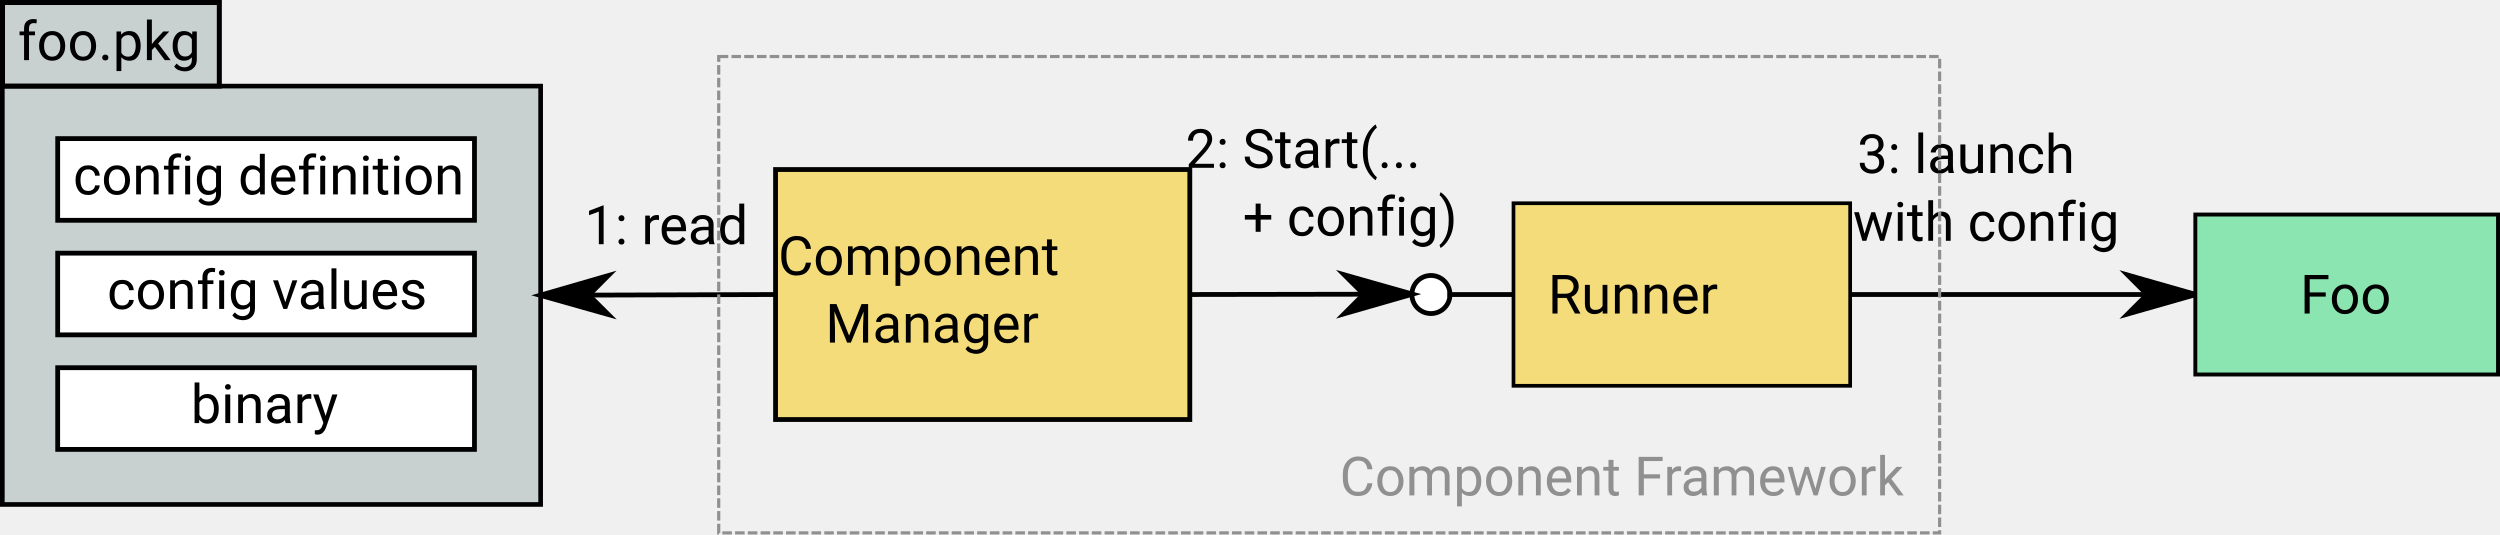
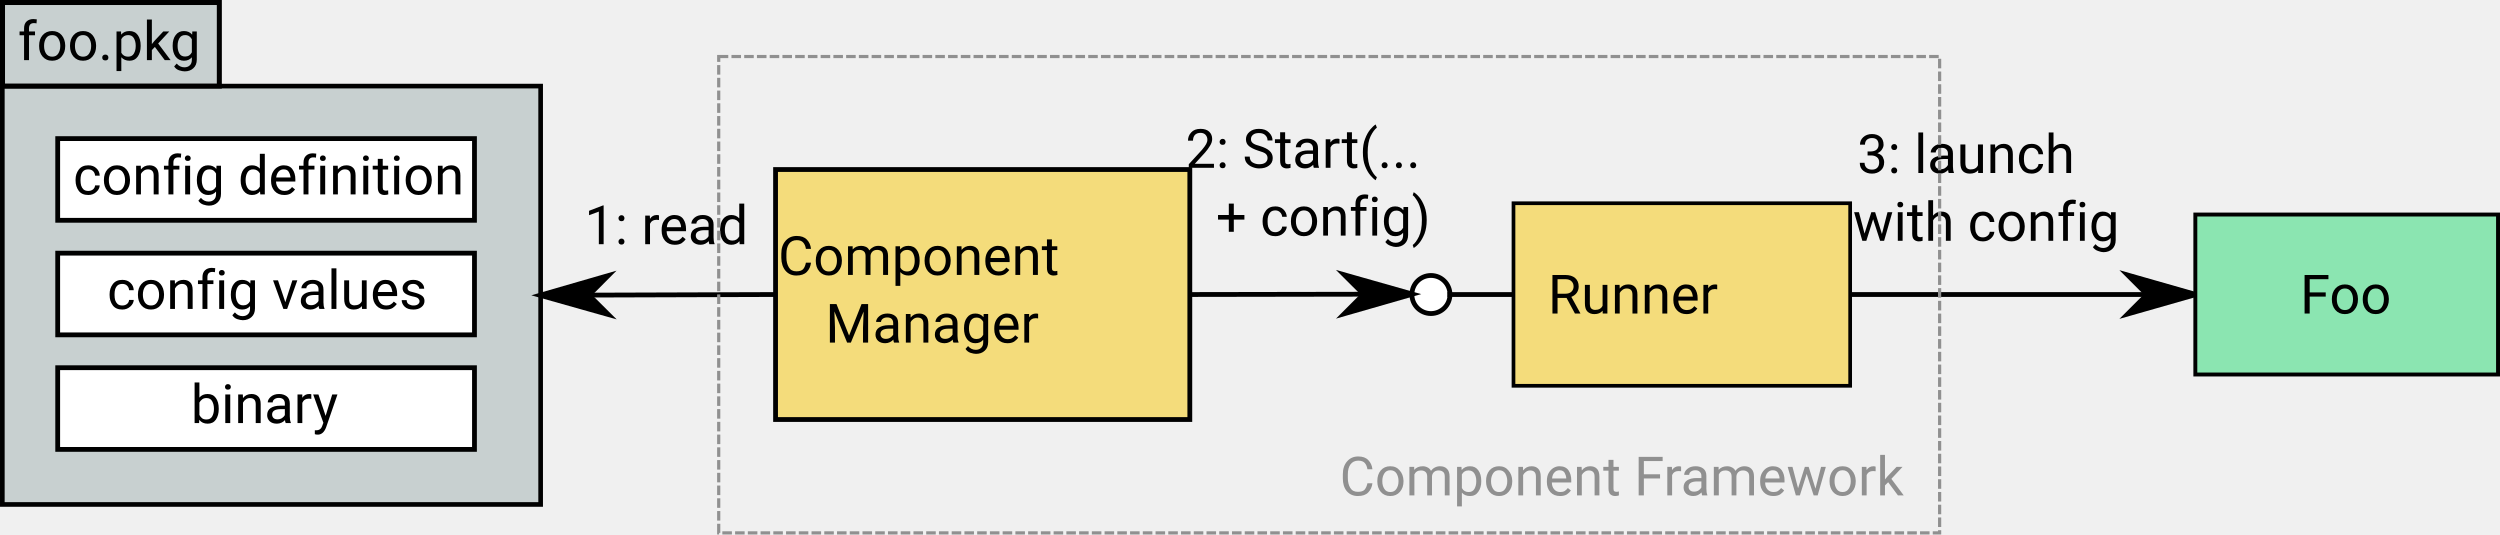
- <svg xmlns="http://www.w3.org/2000/svg" width="195.429mm" height="41.781mm" viewBox="0 0 195.429 41.781" version="1.1" id="svg8">
+ <svg xmlns="http://www.w3.org/2000/svg" id="svg8" width="738.629" height="157.912" version="1.1" viewBox="0 0 195.429 41.781">
  <defs id="defs2">
-     <rect x="12.435" y="73.29" width="41.01" height="20.902" id="rect4469" />
-     <marker style="overflow:visible" id="Arrow1Lend" refX="0" refY="0" orient="auto">
-       <path transform="matrix(-0.8,0,0,-0.8,-10,0)" style="fill:#000000;fill-opacity:1;fill-rule:evenodd;stroke:#000000;stroke-width:1pt;stroke-opacity:1" d="M 0,0 5,-5 -12.5,0 5,5 Z" id="path1592" />
+     <rect id="rect4469" width="41.01" height="20.902" x="12.435" y="73.29" />
+     <marker style="overflow:visible" id="Arrow1Lend" orient="auto" refX="0" refY="0">
+       <path transform="matrix(-0.8,0,0,-0.8,-10,0)" style="fill:#000;fill-opacity:1;fill-rule:evenodd;stroke:#000;stroke-width:1pt;stroke-opacity:1" id="path1592" d="M 0,0 5,-5 -12.5,0 5,5 Z" />
    </marker>
-     <marker style="overflow:visible" id="Arrow1Lend-3" refX="0" refY="0" orient="auto">
-       <path transform="matrix(-0.8,0,0,-0.8,-10,0)" style="fill:#000000;fill-opacity:1;fill-rule:evenodd;stroke:#000000;stroke-width:1pt;stroke-opacity:1" d="M 0,0 5,-5 -12.5,0 5,5 Z" id="path1592-4" />
+     <marker style="overflow:visible" id="Arrow1Lend-3" orient="auto" refX="0" refY="0">
+       <path transform="matrix(-0.8,0,0,-0.8,-10,0)" style="fill:#000;fill-opacity:1;fill-rule:evenodd;stroke:#000;stroke-width:1pt;stroke-opacity:1" id="path1592-4" d="M 0,0 5,-5 -12.5,0 5,5 Z" />
    </marker>
-     <marker style="overflow:visible" id="Arrow1Lend-0" refX="0" refY="0" orient="auto">
-       <path transform="matrix(-0.8,0,0,-0.8,-10,0)" style="fill:#000000;fill-opacity:1;fill-rule:evenodd;stroke:#000000;stroke-width:1pt;stroke-opacity:1" d="M 0,0 5,-5 -12.5,0 5,5 Z" id="path1592-2" />
+     <marker style="overflow:visible" id="Arrow1Lend-0" orient="auto" refX="0" refY="0">
+       <path transform="matrix(-0.8,0,0,-0.8,-10,0)" style="fill:#000;fill-opacity:1;fill-rule:evenodd;stroke:#000;stroke-width:1pt;stroke-opacity:1" id="path1592-2" d="M 0,0 5,-5 -12.5,0 5,5 Z" />
    </marker>
-     <marker style="overflow:visible" id="Arrow1Lend-1" refX="0" refY="0" orient="auto">
-       <path transform="matrix(-0.8,0,0,-0.8,-10,0)" style="fill:#000000;fill-opacity:1;fill-rule:evenodd;stroke:#000000;stroke-width:1pt;stroke-opacity:1" d="M 0,0 5,-5 -12.5,0 5,5 Z" id="path1592-9" />
+     <marker style="overflow:visible" id="Arrow1Lend-1" orient="auto" refX="0" refY="0">
+       <path transform="matrix(-0.8,0,0,-0.8,-10,0)" style="fill:#000;fill-opacity:1;fill-rule:evenodd;stroke:#000;stroke-width:1pt;stroke-opacity:1" id="path1592-9" d="M 0,0 5,-5 -12.5,0 5,5 Z" />
    </marker>
-     <marker style="overflow:visible" id="Arrow1Lend-2" refX="0" refY="0" orient="auto">
-       <path transform="matrix(-0.8,0,0,-0.8,-10,0)" style="fill:#000000;fill-opacity:1;fill-rule:evenodd;stroke:#000000;stroke-width:1pt;stroke-opacity:1" d="M 0,0 5,-5 -12.5,0 5,5 Z" id="path1592-1" />
+     <marker style="overflow:visible" id="Arrow1Lend-2" orient="auto" refX="0" refY="0">
+       <path transform="matrix(-0.8,0,0,-0.8,-10,0)" style="fill:#000;fill-opacity:1;fill-rule:evenodd;stroke:#000;stroke-width:1pt;stroke-opacity:1" id="path1592-1" d="M 0,0 5,-5 -12.5,0 5,5 Z" />
    </marker>
-     <marker style="overflow:visible" id="Arrow1Lend-07" refX="0" refY="0" orient="auto">
-       <path transform="matrix(-0.8,0,0,-0.8,-10,0)" style="fill:#000000;fill-opacity:1;fill-rule:evenodd;stroke:#000000;stroke-width:1pt;stroke-opacity:1" d="M 0,0 5,-5 -12.5,0 5,5 Z" id="path1592-3" />
+     <marker style="overflow:visible" id="Arrow1Lend-07" orient="auto" refX="0" refY="0">
+       <path transform="matrix(-0.8,0,0,-0.8,-10,0)" style="fill:#000;fill-opacity:1;fill-rule:evenodd;stroke:#000;stroke-width:1pt;stroke-opacity:1" id="path1592-3" d="M 0,0 5,-5 -12.5,0 5,5 Z" />
    </marker>
-     <marker style="overflow:visible" id="Arrow1Lend-19" refX="0" refY="0" orient="auto">
-       <path transform="matrix(-0.8,0,0,-0.8,-10,0)" style="fill:#000000;fill-opacity:1;fill-rule:evenodd;stroke:#000000;stroke-width:1pt;stroke-opacity:1" d="M 0,0 5,-5 -12.5,0 5,5 Z" id="path1592-0" />
+     <marker style="overflow:visible" id="Arrow1Lend-19" orient="auto" refX="0" refY="0">
+       <path transform="matrix(-0.8,0,0,-0.8,-10,0)" style="fill:#000;fill-opacity:1;fill-rule:evenodd;stroke:#000;stroke-width:1pt;stroke-opacity:1" id="path1592-0" d="M 0,0 5,-5 -12.5,0 5,5 Z" />
    </marker>
-     <marker style="overflow:visible" id="Arrow1Lend-6" refX="0" refY="0" orient="auto">
-       <path transform="matrix(-0.8,0,0,-0.8,-10,0)" style="fill:#000000;fill-opacity:1;fill-rule:evenodd;stroke:#000000;stroke-width:1pt;stroke-opacity:1" d="M 0,0 5,-5 -12.5,0 5,5 Z" id="path1592-7" />
+     <marker style="overflow:visible" id="Arrow1Lend-6" orient="auto" refX="0" refY="0">
+       <path transform="matrix(-0.8,0,0,-0.8,-10,0)" style="fill:#000;fill-opacity:1;fill-rule:evenodd;stroke:#000;stroke-width:1pt;stroke-opacity:1" id="path1592-7" d="M 0,0 5,-5 -12.5,0 5,5 Z" />
    </marker>
-     <marker style="overflow:visible" id="Arrow1Lend-4" refX="0" refY="0" orient="auto">
-       <path transform="matrix(-0.8,0,0,-0.8,-10,0)" style="fill:#000000;fill-opacity:1;fill-rule:evenodd;stroke:#000000;stroke-width:1pt;stroke-opacity:1" d="M 0,0 5,-5 -12.5,0 5,5 Z" id="path1592-06" />
+     <marker style="overflow:visible" id="Arrow1Lend-4" orient="auto" refX="0" refY="0">
+       <path transform="matrix(-0.8,0,0,-0.8,-10,0)" style="fill:#000;fill-opacity:1;fill-rule:evenodd;stroke:#000;stroke-width:1pt;stroke-opacity:1" id="path1592-06" d="M 0,0 5,-5 -12.5,0 5,5 Z" />
    </marker>
-     <marker style="overflow:visible" id="Arrow1Lend-19-9" refX="0" refY="0" orient="auto">
-       <path transform="matrix(-0.8,0,0,-0.8,-10,0)" style="fill:#000000;fill-opacity:1;fill-rule:evenodd;stroke:#000000;stroke-width:1pt;stroke-opacity:1" d="M 0,0 5,-5 -12.5,0 5,5 Z" id="path1592-0-3" />
+     <marker style="overflow:visible" id="Arrow1Lend-19-9" orient="auto" refX="0" refY="0">
+       <path transform="matrix(-0.8,0,0,-0.8,-10,0)" style="fill:#000;fill-opacity:1;fill-rule:evenodd;stroke:#000;stroke-width:1pt;stroke-opacity:1" id="path1592-0-3" d="M 0,0 5,-5 -12.5,0 5,5 Z" />
    </marker>
-     <marker style="overflow:visible" id="Arrow1Lend-07-2" refX="0" refY="0" orient="auto">
-       <path transform="matrix(-0.8,0,0,-0.8,-10,0)" style="fill:#000000;fill-opacity:1;fill-rule:evenodd;stroke:#000000;stroke-width:1pt;stroke-opacity:1" d="M 0,0 5,-5 -12.5,0 5,5 Z" id="path1592-3-4" />
+     <marker style="overflow:visible" id="Arrow1Lend-07-2" orient="auto" refX="0" refY="0">
+       <path transform="matrix(-0.8,0,0,-0.8,-10,0)" style="fill:#000;fill-opacity:1;fill-rule:evenodd;stroke:#000;stroke-width:1pt;stroke-opacity:1" id="path1592-3-4" d="M 0,0 5,-5 -12.5,0 5,5 Z" />
    </marker>
-     <marker style="overflow:visible" id="Arrow1Lend-1-3" refX="0" refY="0" orient="auto">
-       <path transform="matrix(-0.8,0,0,-0.8,-10,0)" style="fill:#000000;fill-opacity:1;fill-rule:evenodd;stroke:#000000;stroke-width:1pt;stroke-opacity:1" d="M 0,0 5,-5 -12.5,0 5,5 Z" id="path1592-9-7" />
+     <marker style="overflow:visible" id="Arrow1Lend-1-3" orient="auto" refX="0" refY="0">
+       <path transform="matrix(-0.8,0,0,-0.8,-10,0)" style="fill:#000;fill-opacity:1;fill-rule:evenodd;stroke:#000;stroke-width:1pt;stroke-opacity:1" id="path1592-9-7" d="M 0,0 5,-5 -12.5,0 5,5 Z" />
    </marker>
-     <marker style="overflow:visible" id="Arrow1Lend-12" refX="0" refY="0" orient="auto">
-       <path transform="matrix(-0.8,0,0,-0.8,-10,0)" style="fill:#000000;fill-opacity:1;fill-rule:evenodd;stroke:#000000;stroke-width:1pt;stroke-opacity:1" d="M 0,0 5,-5 -12.5,0 5,5 Z" id="path1592-20" />
+     <marker style="overflow:visible" id="Arrow1Lend-12" orient="auto" refX="0" refY="0">
+       <path transform="matrix(-0.8,0,0,-0.8,-10,0)" style="fill:#000;fill-opacity:1;fill-rule:evenodd;stroke:#000;stroke-width:1pt;stroke-opacity:1" id="path1592-20" d="M 0,0 5,-5 -12.5,0 5,5 Z" />
    </marker>
-     <marker style="overflow:visible" id="Arrow1Lend-2-2" refX="0" refY="0" orient="auto">
-       <path transform="matrix(-0.8,0,0,-0.8,-10,0)" style="fill:#000000;fill-opacity:1;fill-rule:evenodd;stroke:#000000;stroke-width:1pt;stroke-opacity:1" d="M 0,0 5,-5 -12.5,0 5,5 Z" id="path1592-1-1" />
+     <marker style="overflow:visible" id="Arrow1Lend-2-2" orient="auto" refX="0" refY="0">
+       <path transform="matrix(-0.8,0,0,-0.8,-10,0)" style="fill:#000;fill-opacity:1;fill-rule:evenodd;stroke:#000;stroke-width:1pt;stroke-opacity:1" id="path1592-1-1" d="M 0,0 5,-5 -12.5,0 5,5 Z" />
    </marker>
-     <marker style="overflow:visible" id="Arrow1Lend-0-7" refX="0" refY="0" orient="auto">
-       <path transform="matrix(-0.8,0,0,-0.8,-10,0)" style="fill:#000000;fill-opacity:1;fill-rule:evenodd;stroke:#000000;stroke-width:1pt;stroke-opacity:1" d="M 0,0 5,-5 -12.5,0 5,5 Z" id="path1592-2-5" />
+     <marker style="overflow:visible" id="Arrow1Lend-0-7" orient="auto" refX="0" refY="0">
+       <path transform="matrix(-0.8,0,0,-0.8,-10,0)" style="fill:#000;fill-opacity:1;fill-rule:evenodd;stroke:#000;stroke-width:1pt;stroke-opacity:1" id="path1592-2-5" d="M 0,0 5,-5 -12.5,0 5,5 Z" />
    </marker>
-     <marker style="overflow:visible" id="Arrow1Lend-6-1" refX="0" refY="0" orient="auto">
-       <path transform="matrix(-0.8,0,0,-0.8,-10,0)" style="fill:#000000;fill-opacity:1;fill-rule:evenodd;stroke:#000000;stroke-width:1pt;stroke-opacity:1" d="M 0,0 5,-5 -12.5,0 5,5 Z" id="path1592-7-7" />
+     <marker style="overflow:visible" id="Arrow1Lend-6-1" orient="auto" refX="0" refY="0">
+       <path transform="matrix(-0.8,0,0,-0.8,-10,0)" style="fill:#000;fill-opacity:1;fill-rule:evenodd;stroke:#000;stroke-width:1pt;stroke-opacity:1" id="path1592-7-7" d="M 0,0 5,-5 -12.5,0 5,5 Z" />
    </marker>
-     <marker style="overflow:visible" id="Arrow1Lend-19-9-7" refX="0" refY="0" orient="auto">
-       <path transform="matrix(-0.8,0,0,-0.8,-10,0)" style="fill:#000000;fill-opacity:1;fill-rule:evenodd;stroke:#000000;stroke-width:1pt;stroke-opacity:1" d="M 0,0 5,-5 -12.5,0 5,5 Z" id="path1592-0-3-5" />
+     <marker style="overflow:visible" id="Arrow1Lend-19-9-7" orient="auto" refX="0" refY="0">
+       <path transform="matrix(-0.8,0,0,-0.8,-10,0)" style="fill:#000;fill-opacity:1;fill-rule:evenodd;stroke:#000;stroke-width:1pt;stroke-opacity:1" id="path1592-0-3-5" d="M 0,0 5,-5 -12.5,0 5,5 Z" />
    </marker>
-     <marker style="overflow:visible" id="Arrow1Lend-19-9-4" refX="0" refY="0" orient="auto">
-       <path transform="matrix(-0.8,0,0,-0.8,-10,0)" style="fill:#000000;fill-opacity:1;fill-rule:evenodd;stroke:#000000;stroke-width:1pt;stroke-opacity:1" d="M 0,0 5,-5 -12.5,0 5,5 Z" id="path1592-0-3-6" />
+     <marker style="overflow:visible" id="Arrow1Lend-19-9-4" orient="auto" refX="0" refY="0">
+       <path transform="matrix(-0.8,0,0,-0.8,-10,0)" style="fill:#000;fill-opacity:1;fill-rule:evenodd;stroke:#000;stroke-width:1pt;stroke-opacity:1" id="path1592-0-3-6" d="M 0,0 5,-5 -12.5,0 5,5 Z" />
    </marker>
-     <marker style="overflow:visible" id="Arrow1Lend-19-9-79" refX="0" refY="0" orient="auto">
-       <path transform="matrix(-0.8,0,0,-0.8,-10,0)" style="fill:#000000;fill-opacity:1;fill-rule:evenodd;stroke:#000000;stroke-width:1pt;stroke-opacity:1" d="M 0,0 5,-5 -12.5,0 5,5 Z" id="path1592-0-3-7" />
+     <marker style="overflow:visible" id="Arrow1Lend-19-9-79" orient="auto" refX="0" refY="0">
+       <path transform="matrix(-0.8,0,0,-0.8,-10,0)" style="fill:#000;fill-opacity:1;fill-rule:evenodd;stroke:#000;stroke-width:1pt;stroke-opacity:1" id="path1592-0-3-7" d="M 0,0 5,-5 -12.5,0 5,5 Z" />
    </marker>
  </defs>
  <g id="layer1" transform="translate(-24.69966,-57.81821)">
-     <path style="fill:none;stroke:#000000;stroke-width:0.375;stroke-linecap:butt;stroke-linejoin:miter;stroke-miterlimit:4;stroke-dasharray:none;stroke-opacity:1;marker-end:url(#Arrow1Lend-0-7)" d="m 169.33,80.841 26.983,-2e-6" id="path1587-0" />
+     <path style="fill:none;stroke:#000;stroke-width:.375;stroke-linecap:butt;stroke-linejoin:miter;stroke-miterlimit:4;stroke-dasharray:none;stroke-opacity:1;marker-end:url(#Arrow1Lend-0-7)" id="path1587-0" d="m 169.33,80.841 26.983,-2e-6" />
    <g id="g1477" transform="matrix(0.75,0,0,0.75,-1.901898,-53.1193)">
-       <rect style="fill:#c8d0d0;fill-opacity:1;stroke:#000000;stroke-width:0.484;stroke-miterlimit:4;stroke-dasharray:none;stroke-opacity:1" id="rect893" width="56.108" height="43.606" x="35.711" y="156.89" />
-       <rect style="fill:#c8d0d0;fill-opacity:1;stroke:#000000;stroke-width:0.523;stroke-miterlimit:4;stroke-dasharray:none;stroke-opacity:1" id="rect895" width="22.599" height="8.709" x="35.73" y="148.178" />
-       <text xml:space="preserve" style="font-style:normal;font-variant:normal;font-weight:normal;font-stretch:normal;font-size:5.644px;line-height:1.25;font-family:Roboto;-inkscape-font-specification:'Roboto, Normal';font-variant-ligatures:normal;font-variant-caps:normal;font-variant-numeric:normal;font-variant-east-asian:normal;fill:#000000;fill-opacity:1;stroke:none;stroke-width:0.265" x="37.337" y="154.186" id="text857-6-8">
-         <tspan x="37.337" y="154.186" style="font-style:normal;font-variant:normal;font-weight:normal;font-stretch:normal;font-size:5.644px;font-family:Roboto;-inkscape-font-specification:'Roboto, Normal';font-variant-ligatures:normal;font-variant-caps:normal;font-variant-numeric:normal;font-variant-east-asian:normal;stroke-width:0.265" id="tspan859-3-3">foo.pkg</tspan>
+       <rect style="fill:#c8d0d0;fill-opacity:1;stroke:#000;stroke-width:.484;stroke-miterlimit:4;stroke-dasharray:none;stroke-opacity:1" id="rect893" width="56.108" height="43.606" x="35.711" y="156.89" />
+       <rect style="fill:#c8d0d0;fill-opacity:1;stroke:#000;stroke-width:.523;stroke-miterlimit:4;stroke-dasharray:none;stroke-opacity:1" id="rect895" width="22.599" height="8.709" x="35.73" y="148.178" />
+       <text xml:space="preserve" style="font-style:normal;font-variant:normal;font-weight:400;font-stretch:normal;font-size:5.644px;line-height:1.25;font-family:Roboto;-inkscape-font-specification:'Roboto, Normal';font-variant-ligatures:normal;font-variant-caps:normal;font-variant-numeric:normal;font-variant-east-asian:normal;fill:#000;fill-opacity:1;stroke:none;stroke-width:.265" id="text857-6-8" x="37.337" y="154.186">
+         <tspan x="37.337" y="154.186" style="font-style:normal;font-variant:normal;font-weight:400;font-stretch:normal;font-size:5.644px;font-family:Roboto;-inkscape-font-specification:'Roboto, Normal';font-variant-ligatures:normal;font-variant-caps:normal;font-variant-numeric:normal;font-variant-east-asian:normal;stroke-width:.265" id="tspan859-3-3">foo.pkg</tspan>
      </text>
      <g id="g1050" transform="translate(-0.09921837,-1.587507)">
-         <rect style="fill:#ffffff;fill-opacity:1;stroke:#000000;stroke-width:0.5;stroke-miterlimit:4;stroke-dasharray:none;stroke-opacity:1" id="rect895-7" width="43.44" height="8.515" x="41.582" y="163.951" />
-         <text xml:space="preserve" style="font-style:normal;font-variant:normal;font-weight:normal;font-stretch:normal;font-size:5.644px;line-height:1.25;font-family:Roboto;-inkscape-font-specification:'Roboto, Normal';font-variant-ligatures:normal;font-variant-caps:normal;font-variant-numeric:normal;font-variant-east-asian:normal;fill:#000000;fill-opacity:1;stroke:none;stroke-width:0.265" x="43.196" y="169.766" id="text857-6-8-0-6">
-           <tspan x="43.196" y="169.766" style="font-style:normal;font-variant:normal;font-weight:normal;font-stretch:normal;font-size:5.644px;font-family:Roboto;-inkscape-font-specification:'Roboto, Normal';font-variant-ligatures:normal;font-variant-caps:normal;font-variant-numeric:normal;font-variant-east-asian:normal;stroke-width:0.265" id="tspan859-3-3-4-8">config definition</tspan>
+         <rect style="fill:#fff;fill-opacity:1;stroke:#000;stroke-width:.5;stroke-miterlimit:4;stroke-dasharray:none;stroke-opacity:1" id="rect895-7" width="43.44" height="8.515" x="41.582" y="163.951" />
+         <text xml:space="preserve" style="font-style:normal;font-variant:normal;font-weight:400;font-stretch:normal;font-size:5.644px;line-height:1.25;font-family:Roboto;-inkscape-font-specification:'Roboto, Normal';font-variant-ligatures:normal;font-variant-caps:normal;font-variant-numeric:normal;font-variant-east-asian:normal;fill:#000;fill-opacity:1;stroke:none;stroke-width:.265" id="text857-6-8-0-6" x="43.196" y="169.766">
+           <tspan x="43.196" y="169.766" style="font-style:normal;font-variant:normal;font-weight:400;font-stretch:normal;font-size:5.644px;font-family:Roboto;-inkscape-font-specification:'Roboto, Normal';font-variant-ligatures:normal;font-variant-caps:normal;font-variant-numeric:normal;font-variant-east-asian:normal;stroke-width:.265" id="tspan859-3-3-4-8">config definition</tspan>
        </text>
      </g>
      <g id="g1055" transform="translate(0.09921837,-1.62058)">
-         <rect style="fill:#ffffff;fill-opacity:1;stroke:#000000;stroke-width:0.5;stroke-miterlimit:4;stroke-dasharray:none;stroke-opacity:1" id="rect895-7-6" width="43.44" height="8.515" x="41.383" y="175.924" />
-         <text xml:space="preserve" style="font-style:normal;font-variant:normal;font-weight:normal;font-stretch:normal;font-size:5.644px;line-height:1.25;font-family:Roboto;-inkscape-font-specification:'Roboto, Normal';font-variant-ligatures:normal;font-variant-caps:normal;font-variant-numeric:normal;font-variant-east-asian:normal;fill:#000000;fill-opacity:1;stroke:none;stroke-width:0.265" x="46.543" y="181.738" id="text857-6-8-0-9">
-           <tspan x="46.543" y="181.738" style="font-style:normal;font-variant:normal;font-weight:normal;font-stretch:normal;font-size:5.644px;font-family:Roboto;-inkscape-font-specification:'Roboto, Normal';font-variant-ligatures:normal;font-variant-caps:normal;font-variant-numeric:normal;font-variant-east-asian:normal;stroke-width:0.265" id="tspan859-3-3-4-0">config values</tspan>
+         <rect style="fill:#fff;fill-opacity:1;stroke:#000;stroke-width:.5;stroke-miterlimit:4;stroke-dasharray:none;stroke-opacity:1" id="rect895-7-6" width="43.44" height="8.515" x="41.383" y="175.924" />
+         <text xml:space="preserve" style="font-style:normal;font-variant:normal;font-weight:400;font-stretch:normal;font-size:5.644px;line-height:1.25;font-family:Roboto;-inkscape-font-specification:'Roboto, Normal';font-variant-ligatures:normal;font-variant-caps:normal;font-variant-numeric:normal;font-variant-east-asian:normal;fill:#000;fill-opacity:1;stroke:none;stroke-width:.265" id="text857-6-8-0-9" x="46.543" y="181.738">
+           <tspan x="46.543" y="181.738" style="font-style:normal;font-variant:normal;font-weight:400;font-stretch:normal;font-size:5.644px;font-family:Roboto;-inkscape-font-specification:'Roboto, Normal';font-variant-ligatures:normal;font-variant-caps:normal;font-variant-numeric:normal;font-variant-east-asian:normal;stroke-width:.265" id="tspan859-3-3-4-0">config values</tspan>
        </text>
      </g>
      <g id="g1060" transform="translate(0.09921837,-1.587491)">
-         <rect style="fill:#ffffff;fill-opacity:1;stroke:#000000;stroke-width:0.5;stroke-miterlimit:4;stroke-dasharray:none;stroke-opacity:1" id="rect895-7-6-8" width="43.44" height="8.515" x="41.383" y="187.83" />
-         <text xml:space="preserve" style="font-style:normal;font-variant:normal;font-weight:normal;font-stretch:normal;font-size:5.644px;line-height:1.25;font-family:Roboto;-inkscape-font-specification:'Roboto, Normal';font-variant-ligatures:normal;font-variant-caps:normal;font-variant-numeric:normal;font-variant-east-asian:normal;fill:#000000;fill-opacity:1;stroke:none;stroke-width:0.265" x="55.263" y="193.602" id="text857-6-8-0">
-           <tspan x="55.263" y="193.602" style="font-style:normal;font-variant:normal;font-weight:normal;font-stretch:normal;font-size:5.644px;font-family:Roboto;-inkscape-font-specification:'Roboto, Normal';font-variant-ligatures:normal;font-variant-caps:normal;font-variant-numeric:normal;font-variant-east-asian:normal;stroke-width:0.265" id="tspan859-3-3-4">binary</tspan>
+         <rect style="fill:#fff;fill-opacity:1;stroke:#000;stroke-width:.5;stroke-miterlimit:4;stroke-dasharray:none;stroke-opacity:1" id="rect895-7-6-8" width="43.44" height="8.515" x="41.383" y="187.83" />
+         <text xml:space="preserve" style="font-style:normal;font-variant:normal;font-weight:400;font-stretch:normal;font-size:5.644px;line-height:1.25;font-family:Roboto;-inkscape-font-specification:'Roboto, Normal';font-variant-ligatures:normal;font-variant-caps:normal;font-variant-numeric:normal;font-variant-east-asian:normal;fill:#000;fill-opacity:1;stroke:none;stroke-width:.265" id="text857-6-8-0" x="55.263" y="193.602">
+           <tspan x="55.263" y="193.602" style="font-style:normal;font-variant:normal;font-weight:400;font-stretch:normal;font-size:5.644px;font-family:Roboto;-inkscape-font-specification:'Roboto, Normal';font-variant-ligatures:normal;font-variant-caps:normal;font-variant-numeric:normal;font-variant-east-asian:normal;stroke-width:.265" id="tspan859-3-3-4">binary</tspan>
        </text>
      </g>
    </g>
    <g id="g1436" transform="matrix(0.75,0,0,0.75,92.35591,48.30919)">
-       <rect style="font-variation-settings:normal;vector-effect:none;fill:#8be5b1;fill-opacity:1;fill-rule:evenodd;stroke:#000000;stroke-width:0.408;stroke-linecap:butt;stroke-linejoin:miter;stroke-miterlimit:4;stroke-dasharray:none;stroke-dashoffset:0;stroke-opacity:1;stop-color:#000000" id="rect10-3" width="31.55" height="16.673" x="138.609" y="35.04" />
-       <text xml:space="preserve" style="font-style:normal;font-variant:normal;font-weight:normal;font-stretch:normal;font-size:5.644px;line-height:1.25;font-family:Roboto;-inkscape-font-specification:'Roboto, Normal';font-variant-ligatures:normal;font-variant-caps:normal;font-variant-numeric:normal;font-variant-east-asian:normal;fill:#000000;fill-opacity:1;stroke:none;stroke-width:0.265" x="149.527" y="45.355" id="text857-5">
-         <tspan x="149.527" y="45.355" style="font-style:normal;font-variant:normal;font-weight:normal;font-stretch:normal;font-size:5.644px;font-family:Roboto;-inkscape-font-specification:'Roboto, Normal';font-variant-ligatures:normal;font-variant-caps:normal;font-variant-numeric:normal;font-variant-east-asian:normal;stroke-width:0.265" id="tspan859-2">Foo</tspan>
+       <rect style="font-variation-settings:normal;vector-effect:none;fill:#8be5b1;fill-opacity:1;fill-rule:evenodd;stroke:#000;stroke-width:.408;stroke-linecap:butt;stroke-linejoin:miter;stroke-miterlimit:4;stroke-dasharray:none;stroke-dashoffset:0;stroke-opacity:1;stop-color:#000" id="rect10-3" width="31.55" height="16.673" x="138.609" y="35.04" />
+       <text xml:space="preserve" style="font-style:normal;font-variant:normal;font-weight:400;font-stretch:normal;font-size:5.644px;line-height:1.25;font-family:Roboto;-inkscape-font-specification:'Roboto, Normal';font-variant-ligatures:normal;font-variant-caps:normal;font-variant-numeric:normal;font-variant-east-asian:normal;fill:#000;fill-opacity:1;stroke:none;stroke-width:.265" id="text857-5" x="149.527" y="45.355">
+         <tspan x="149.527" y="45.355" style="font-style:normal;font-variant:normal;font-weight:400;font-stretch:normal;font-size:5.644px;font-family:Roboto;-inkscape-font-specification:'Roboto, Normal';font-variant-ligatures:normal;font-variant-caps:normal;font-variant-numeric:normal;font-variant-east-asian:normal;stroke-width:.265" id="tspan859-2">Foo</tspan>
      </text>
    </g>
-     <text xml:space="preserve" style="font-size:4.233px;line-height:1.25;font-family:Roboto;-inkscape-font-specification:'Roboto, Normal';stroke-width:0.198" x="70.385" y="76.903" id="text2724">
-       <tspan id="tspan2722" x="70.385" y="76.903" style="stroke-width:0.198">1: read</tspan>
+     <text xml:space="preserve" style="font-size:4.233px;line-height:1.25;font-family:Roboto;-inkscape-font-specification:'Roboto, Normal';stroke-width:.198" id="text2724" x="70.385" y="76.903">
+       <tspan id="tspan2722" x="70.385" y="76.903" style="stroke-width:.198">1: read</tspan>
    </text>
-     <text xml:space="preserve" style="font-size:4.233px;line-height:1.25;font-family:Roboto;-inkscape-font-specification:'Roboto, Normal';stroke-width:0.198" x="182.582" y="71.346" id="text2728">
-       <tspan id="tspan2726" x="182.582" y="71.346" style="text-align:center;text-anchor:middle;stroke-width:0.198" dx="0 0 0 0 0 0 0 0 0 0">3: launch </tspan>
-       <tspan x="182.582" y="76.638" style="text-align:center;text-anchor:middle;stroke-width:0.198" id="tspan2730">with config</tspan>
+     <text xml:space="preserve" style="font-size:4.233px;line-height:1.25;font-family:Roboto;-inkscape-font-specification:'Roboto, Normal';stroke-width:.198" id="text2728" x="182.582" y="71.346">
+       <tspan id="tspan2726" x="182.582" y="71.346" style="text-align:center;text-anchor:middle;stroke-width:.198" dx="0 0 0 0 0 0 0 0 0 0">3: launch </tspan>
+       <tspan x="182.582" y="76.638" style="text-align:center;text-anchor:middle;stroke-width:.198" id="tspan2730">with config</tspan>
    </text>
-     <text xml:space="preserve" style="font-size:4.233px;line-height:1.25;font-family:Roboto;-inkscape-font-specification:'Roboto, Normal';stroke-width:0.199;stroke-miterlimit:4;stroke-dasharray:none" x="129.42" y="96.548" id="text2740">
-       <tspan id="tspan2738" x="129.42" y="96.548" style="fill:#909090;fill-opacity:1;stroke-width:0.199;stroke-miterlimit:4;stroke-dasharray:none">Component Framework</tspan>
+     <text xml:space="preserve" style="font-size:4.233px;line-height:1.25;font-family:Roboto;-inkscape-font-specification:'Roboto, Normal';stroke-width:.199;stroke-miterlimit:4;stroke-dasharray:none" id="text2740" x="129.42" y="96.548">
+       <tspan id="tspan2738" x="129.42" y="96.548" style="fill:#909090;fill-opacity:1;stroke-width:.199;stroke-miterlimit:4;stroke-dasharray:none">Component Framework</tspan>
    </text>
-     <circle style="font-variation-settings:normal;vector-effect:none;fill:#ffffff;fill-opacity:1;stroke:#000000;stroke-width:0.375;stroke-linecap:butt;stroke-linejoin:miter;stroke-miterlimit:4;stroke-dasharray:none;stroke-dashoffset:0;stroke-opacity:1;stop-color:#000000" id="path1535-7" cx="136.558" cy="80.841" r="1.488" />
+     <circle style="font-variation-settings:normal;vector-effect:none;fill:#fff;fill-opacity:1;stroke:#000;stroke-width:.375;stroke-linecap:butt;stroke-linejoin:miter;stroke-miterlimit:4;stroke-dasharray:none;stroke-dashoffset:0;stroke-opacity:1;stop-color:#000" id="path1535-7" cx="136.558" cy="80.841" r="1.488" />
    <g id="g4483" transform="matrix(0.75,0,0,0.75,50.91597,-6.471176)">
-       <rect style="fill:#f4dc7b;fill-opacity:1;fill-rule:evenodd;stroke:#000000;stroke-width:0.5;stroke-miterlimit:4;stroke-dasharray:none;stroke-dashoffset:0;stroke-opacity:1" id="rect10-8-1" width="43.178" height="26.056" x="45.88" y="103.389" />
-       <text xml:space="preserve" style="font-style:normal;font-variant:normal;font-weight:normal;font-stretch:normal;font-size:5.644px;line-height:1.25;font-family:Roboto;-inkscape-font-specification:'Roboto, Normal';font-variant-ligatures:normal;font-variant-caps:normal;font-variant-numeric:normal;font-variant-east-asian:normal;fill:#000000;fill-opacity:1;stroke:none;stroke-width:0.265" x="67.098" y="114.376" id="text857-6-71">
-         <tspan id="tspan855-8-1" x="67.098" y="114.376" style="font-style:normal;font-variant:normal;font-weight:normal;font-stretch:normal;font-size:5.644px;font-family:Roboto;-inkscape-font-specification:'Roboto, Normal';font-variant-ligatures:normal;font-variant-caps:normal;font-variant-numeric:normal;font-variant-east-asian:normal;text-align:center;text-anchor:middle;stroke-width:0.265">Component</tspan>
-         <tspan x="67.098" y="121.431" style="font-style:normal;font-variant:normal;font-weight:normal;font-stretch:normal;font-size:5.644px;font-family:Roboto;-inkscape-font-specification:'Roboto, Normal';font-variant-ligatures:normal;font-variant-caps:normal;font-variant-numeric:normal;font-variant-east-asian:normal;text-align:center;text-anchor:middle;stroke-width:0.265" id="tspan859-3-1">Manager</tspan>
+       <rect style="fill:#f4dc7b;fill-opacity:1;fill-rule:evenodd;stroke:#000;stroke-width:.5;stroke-miterlimit:4;stroke-dasharray:none;stroke-dashoffset:0;stroke-opacity:1" id="rect10-8-1" width="43.178" height="26.056" x="45.88" y="103.389" />
+       <text xml:space="preserve" style="font-style:normal;font-variant:normal;font-weight:400;font-stretch:normal;font-size:5.644px;line-height:1.25;font-family:Roboto;-inkscape-font-specification:'Roboto, Normal';font-variant-ligatures:normal;font-variant-caps:normal;font-variant-numeric:normal;font-variant-east-asian:normal;fill:#000;fill-opacity:1;stroke:none;stroke-width:.265" id="text857-6-71" x="67.098" y="114.376">
+         <tspan id="tspan855-8-1" x="67.098" y="114.376" style="font-style:normal;font-variant:normal;font-weight:400;font-stretch:normal;font-size:5.644px;font-family:Roboto;-inkscape-font-specification:'Roboto, Normal';font-variant-ligatures:normal;font-variant-caps:normal;font-variant-numeric:normal;font-variant-east-asian:normal;text-align:center;text-anchor:middle;stroke-width:.265">Component</tspan>
+         <tspan x="67.098" y="121.431" style="font-style:normal;font-variant:normal;font-weight:400;font-stretch:normal;font-size:5.644px;font-family:Roboto;-inkscape-font-specification:'Roboto, Normal';font-variant-ligatures:normal;font-variant-caps:normal;font-variant-numeric:normal;font-variant-east-asian:normal;text-align:center;text-anchor:middle;stroke-width:.265" id="tspan859-3-1">Manager</tspan>
      </text>
    </g>
-     <text xml:space="preserve" id="text4467" style="font-size:5.644px;line-height:1.25;font-family:Roboto;-inkscape-font-specification:'Roboto, Normal';white-space:pre;shape-inside:url(#rect4469);" transform="matrix(0.75,0,0,0.75,-7.639368,38.3757)" />
    <g id="g4477-5" transform="matrix(0.75,0,0,0.75,119.1623,40.85616)">
-       <rect style="fill:#f4dc7b;fill-opacity:1;fill-rule:evenodd;stroke:#000000;stroke-width:0.385;stroke-miterlimit:4;stroke-dasharray:none;stroke-dashoffset:0;stroke-opacity:1" id="rect10-8-1-0-1" width="35.091" height="19.027" x="31.799" y="43.8" />
-       <text xml:space="preserve" style="font-style:normal;font-variant:normal;font-weight:normal;font-stretch:normal;font-size:5.644px;line-height:1.25;font-family:Roboto;-inkscape-font-specification:'Roboto, Normal';font-variant-ligatures:normal;font-variant-caps:normal;font-variant-numeric:normal;font-variant-east-asian:normal;fill:#000000;fill-opacity:1;stroke:none;stroke-width:0.265" x="49.153" y="55.292" id="text857-6-71-4-6">
-         <tspan x="49.153" y="55.292" style="font-style:normal;font-variant:normal;font-weight:normal;font-stretch:normal;font-size:5.644px;font-family:Roboto;-inkscape-font-specification:'Roboto, Normal';font-variant-ligatures:normal;font-variant-caps:normal;font-variant-numeric:normal;font-variant-east-asian:normal;text-align:center;text-anchor:middle;stroke-width:0.265" id="tspan859-3-1-8-2">Runner</tspan>
+       <rect style="fill:#f4dc7b;fill-opacity:1;fill-rule:evenodd;stroke:#000;stroke-width:.385;stroke-miterlimit:4;stroke-dasharray:none;stroke-dashoffset:0;stroke-opacity:1" id="rect10-8-1-0-1" width="35.091" height="19.027" x="31.799" y="43.8" />
+       <text xml:space="preserve" style="font-style:normal;font-variant:normal;font-weight:400;font-stretch:normal;font-size:5.644px;line-height:1.25;font-family:Roboto;-inkscape-font-specification:'Roboto, Normal';font-variant-ligatures:normal;font-variant-caps:normal;font-variant-numeric:normal;font-variant-east-asian:normal;fill:#000;fill-opacity:1;stroke:none;stroke-width:.265" id="text857-6-71-4-6" x="49.153" y="55.292">
+         <tspan x="49.153" y="55.292" style="font-style:normal;font-variant:normal;font-weight:400;font-stretch:normal;font-size:5.644px;font-family:Roboto;-inkscape-font-specification:'Roboto, Normal';font-variant-ligatures:normal;font-variant-caps:normal;font-variant-numeric:normal;font-variant-east-asian:normal;text-align:center;text-anchor:middle;stroke-width:.265" id="tspan859-3-1-8-2">Runner</tspan>
      </text>
    </g>
-     <path style="fill:none;stroke:#000000;stroke-width:0.375;stroke-linecap:butt;stroke-linejoin:miter;stroke-miterlimit:4;stroke-dasharray:none;stroke-opacity:1" d="m 137.849,80.843 5.163,-0.002" id="path1587-9-4-2" />
-     <path style="fill:none;stroke:#000000;stroke-width:0.375;stroke-linecap:butt;stroke-linejoin:miter;stroke-miterlimit:4;stroke-dasharray:none;stroke-opacity:1;marker-end:url(#Arrow1Lend-19-9-4)" d="m 117.709,80.841 17.361,-0.03" id="path1587-5-3" />
-     <path style="fill:none;stroke:#000000;stroke-width:0.375;stroke-linecap:butt;stroke-linejoin:miter;stroke-miterlimit:4;stroke-dasharray:none;stroke-opacity:1;marker-end:url(#Arrow1Lend-19-9-79)" d="m 85.326,80.841 -18.364,0.059" id="path1587-5-4" />
-     <text xml:space="preserve" style="font-size:4.233px;line-height:1.25;font-family:Roboto;-inkscape-font-specification:'Roboto, Normal';stroke-width:0.198" x="130.242" y="70.941" id="text2728-9">
-       <tspan x="130.242" y="70.941" style="text-align:center;text-anchor:middle;stroke-width:0.198" id="tspan7330">2: Start(...</tspan>
-       <tspan x="130.242" y="76.233" style="text-align:center;text-anchor:middle;stroke-width:0.198" id="tspan7646">     + config)</tspan>
+     <path style="fill:none;stroke:#000;stroke-width:.375;stroke-linecap:butt;stroke-linejoin:miter;stroke-miterlimit:4;stroke-dasharray:none;stroke-opacity:1" id="path1587-9-4-2" d="m 137.849,80.843 5.163,-0.002" />
+     <path style="fill:none;stroke:#000;stroke-width:.375;stroke-linecap:butt;stroke-linejoin:miter;stroke-miterlimit:4;stroke-dasharray:none;stroke-opacity:1;marker-end:url(#Arrow1Lend-19-9-4)" id="path1587-5-3" d="m 117.709,80.841 17.361,-0.03" />
+     <path style="fill:none;stroke:#000;stroke-width:.375;stroke-linecap:butt;stroke-linejoin:miter;stroke-miterlimit:4;stroke-dasharray:none;stroke-opacity:1;marker-end:url(#Arrow1Lend-19-9-79)" id="path1587-5-4" d="m 85.326,80.841 -18.364,0.059" />
+     <text xml:space="preserve" style="font-size:4.233px;line-height:1.25;font-family:Roboto;-inkscape-font-specification:'Roboto, Normal';stroke-width:.198" id="text2728-9" x="130.242" y="70.941">
+       <tspan x="130.242" y="70.941" style="text-align:center;text-anchor:middle;stroke-width:.198" id="tspan7330">2: Start(...</tspan>
+       <tspan x="130.242" y="76.233" style="text-align:center;text-anchor:middle;stroke-width:.198" id="tspan7646"> + config)</tspan>
    </text>
-     <rect style="fill:none;stroke:#909090;stroke-width:0.249;stroke-miterlimit:4;stroke-dasharray:0.747, 0.249;stroke-dashoffset:0;stroke-opacity:1;stop-color:#000000" id="rect7362" width="95.44" height="37.238" x="80.883" y="62.237" />
-     <text xml:space="preserve" style="font-size:4.233px;line-height:1.25;font-family:Roboto;-inkscape-font-specification:'Roboto, Normal';stroke-width:0.198" x="191.989" y="123.307" id="text7366">
-       <tspan id="tspan7364" x="191.989" y="123.307" style="stroke-width:0.198" />
-     </text>
+     <rect style="fill:none;stroke:#909090;stroke-width:.249;stroke-miterlimit:4;stroke-dasharray:.747,.249;stroke-dashoffset:0;stroke-opacity:1;stop-color:#000" id="rect7362" width="95.44" height="37.238" x="80.883" y="62.237" />
  </g>
</svg>
